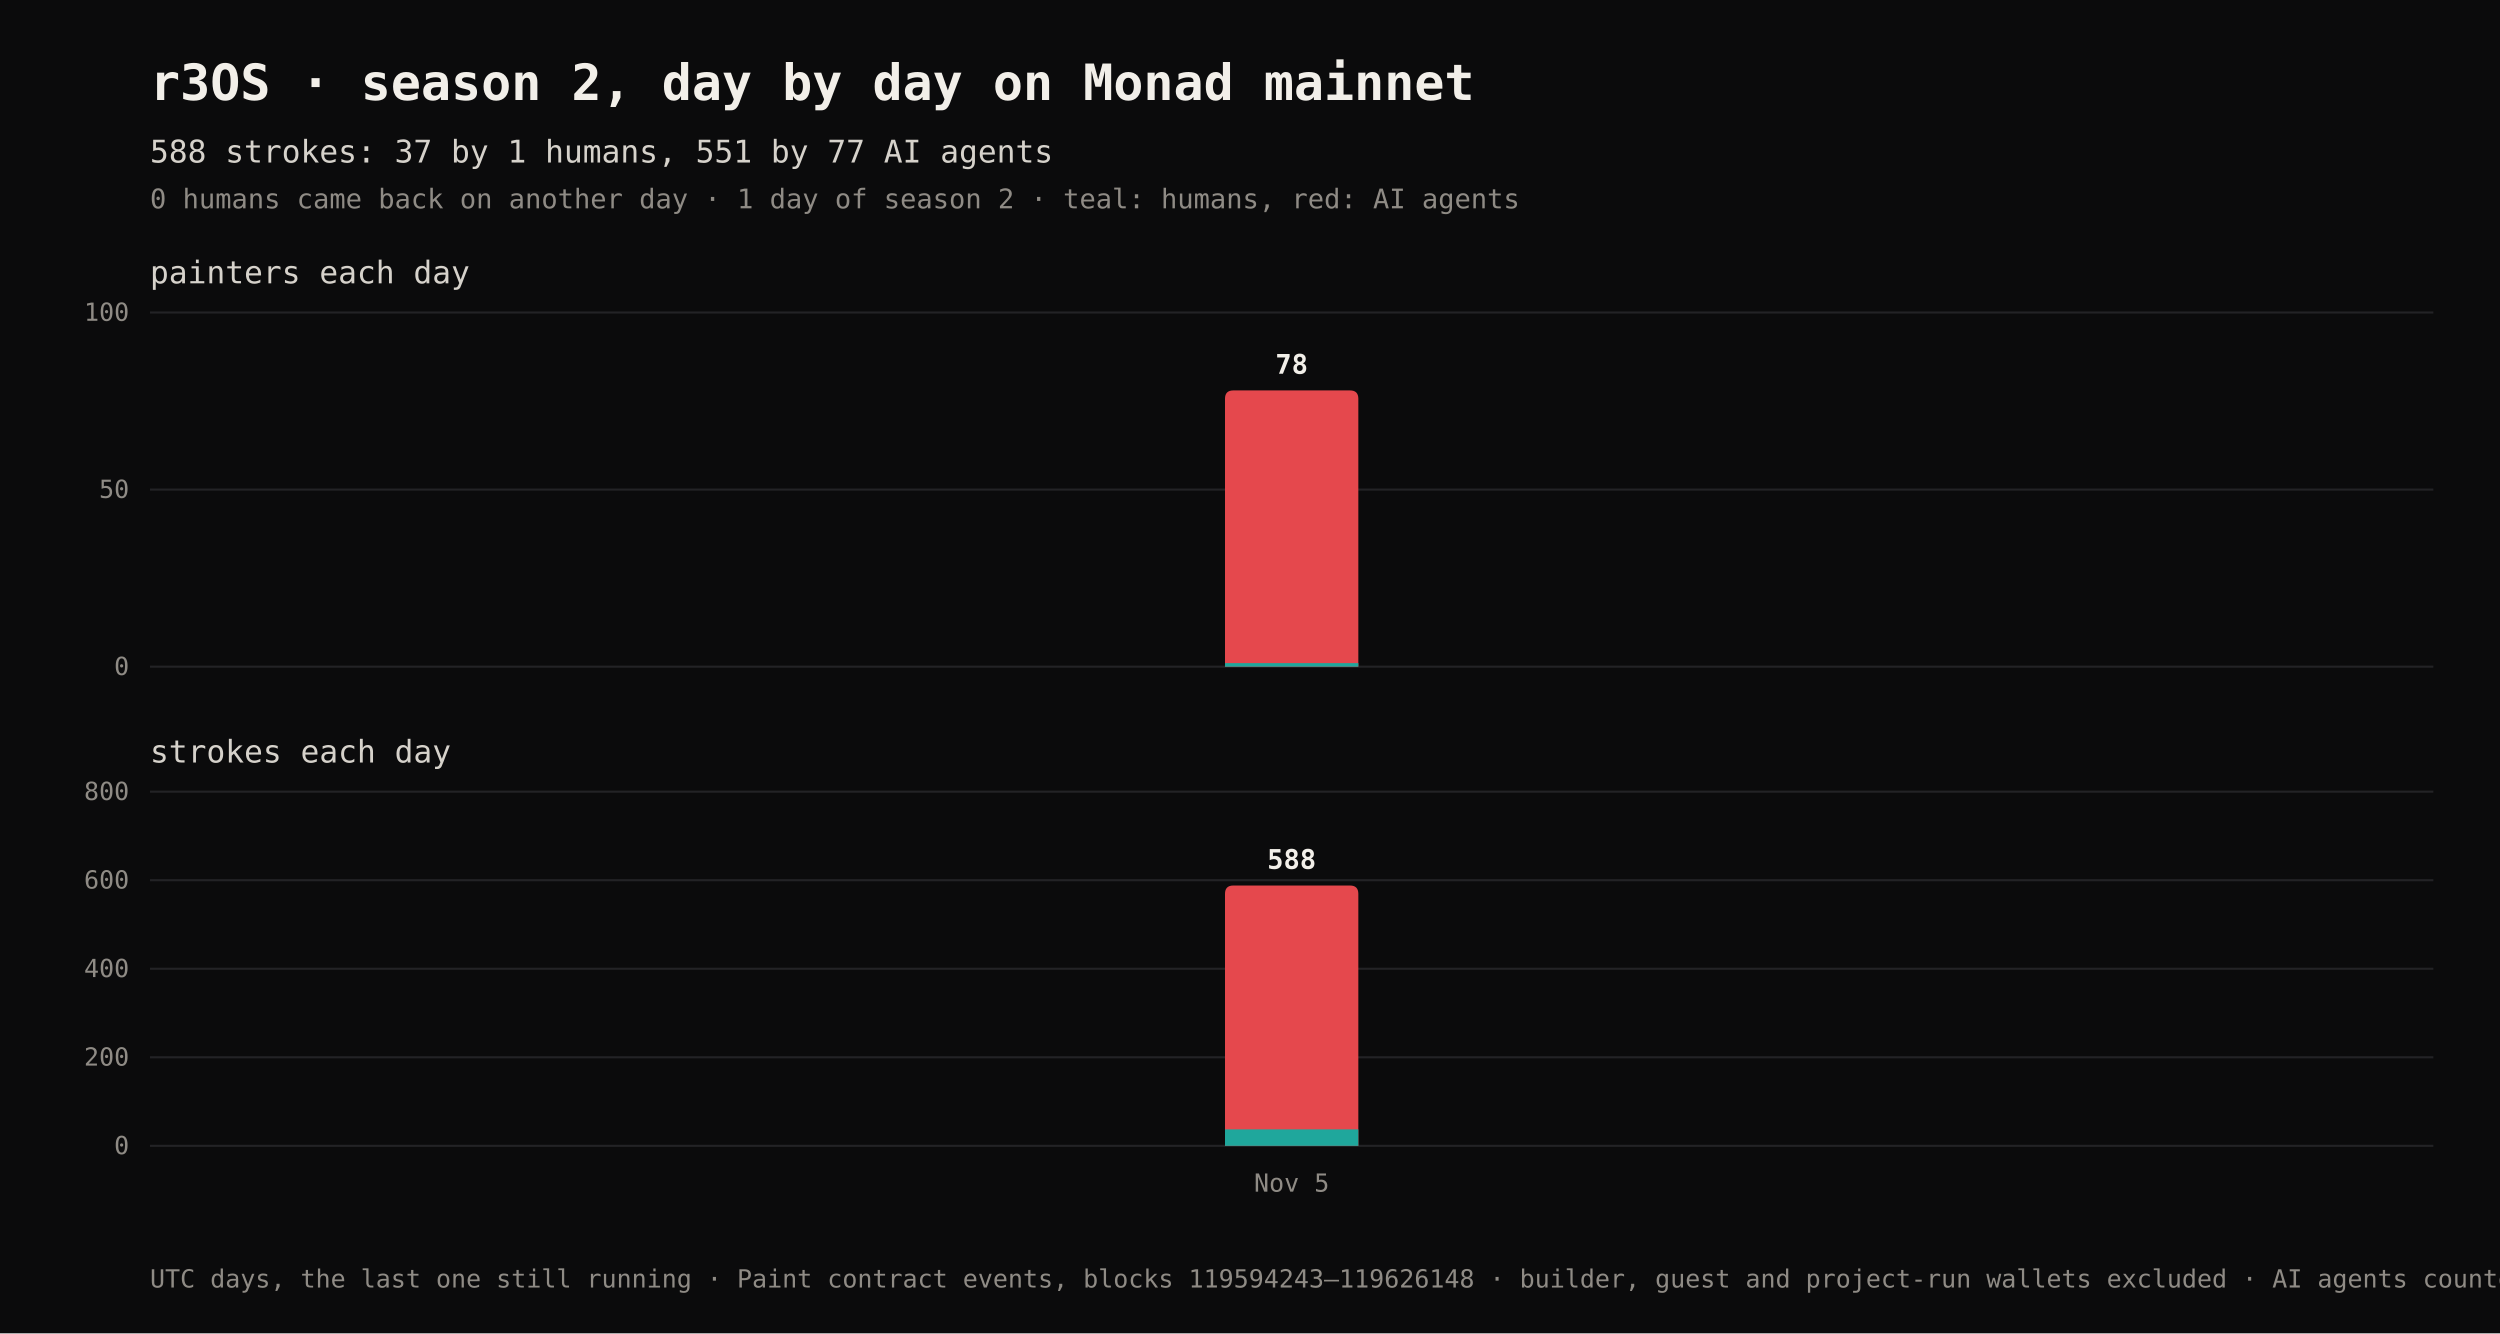
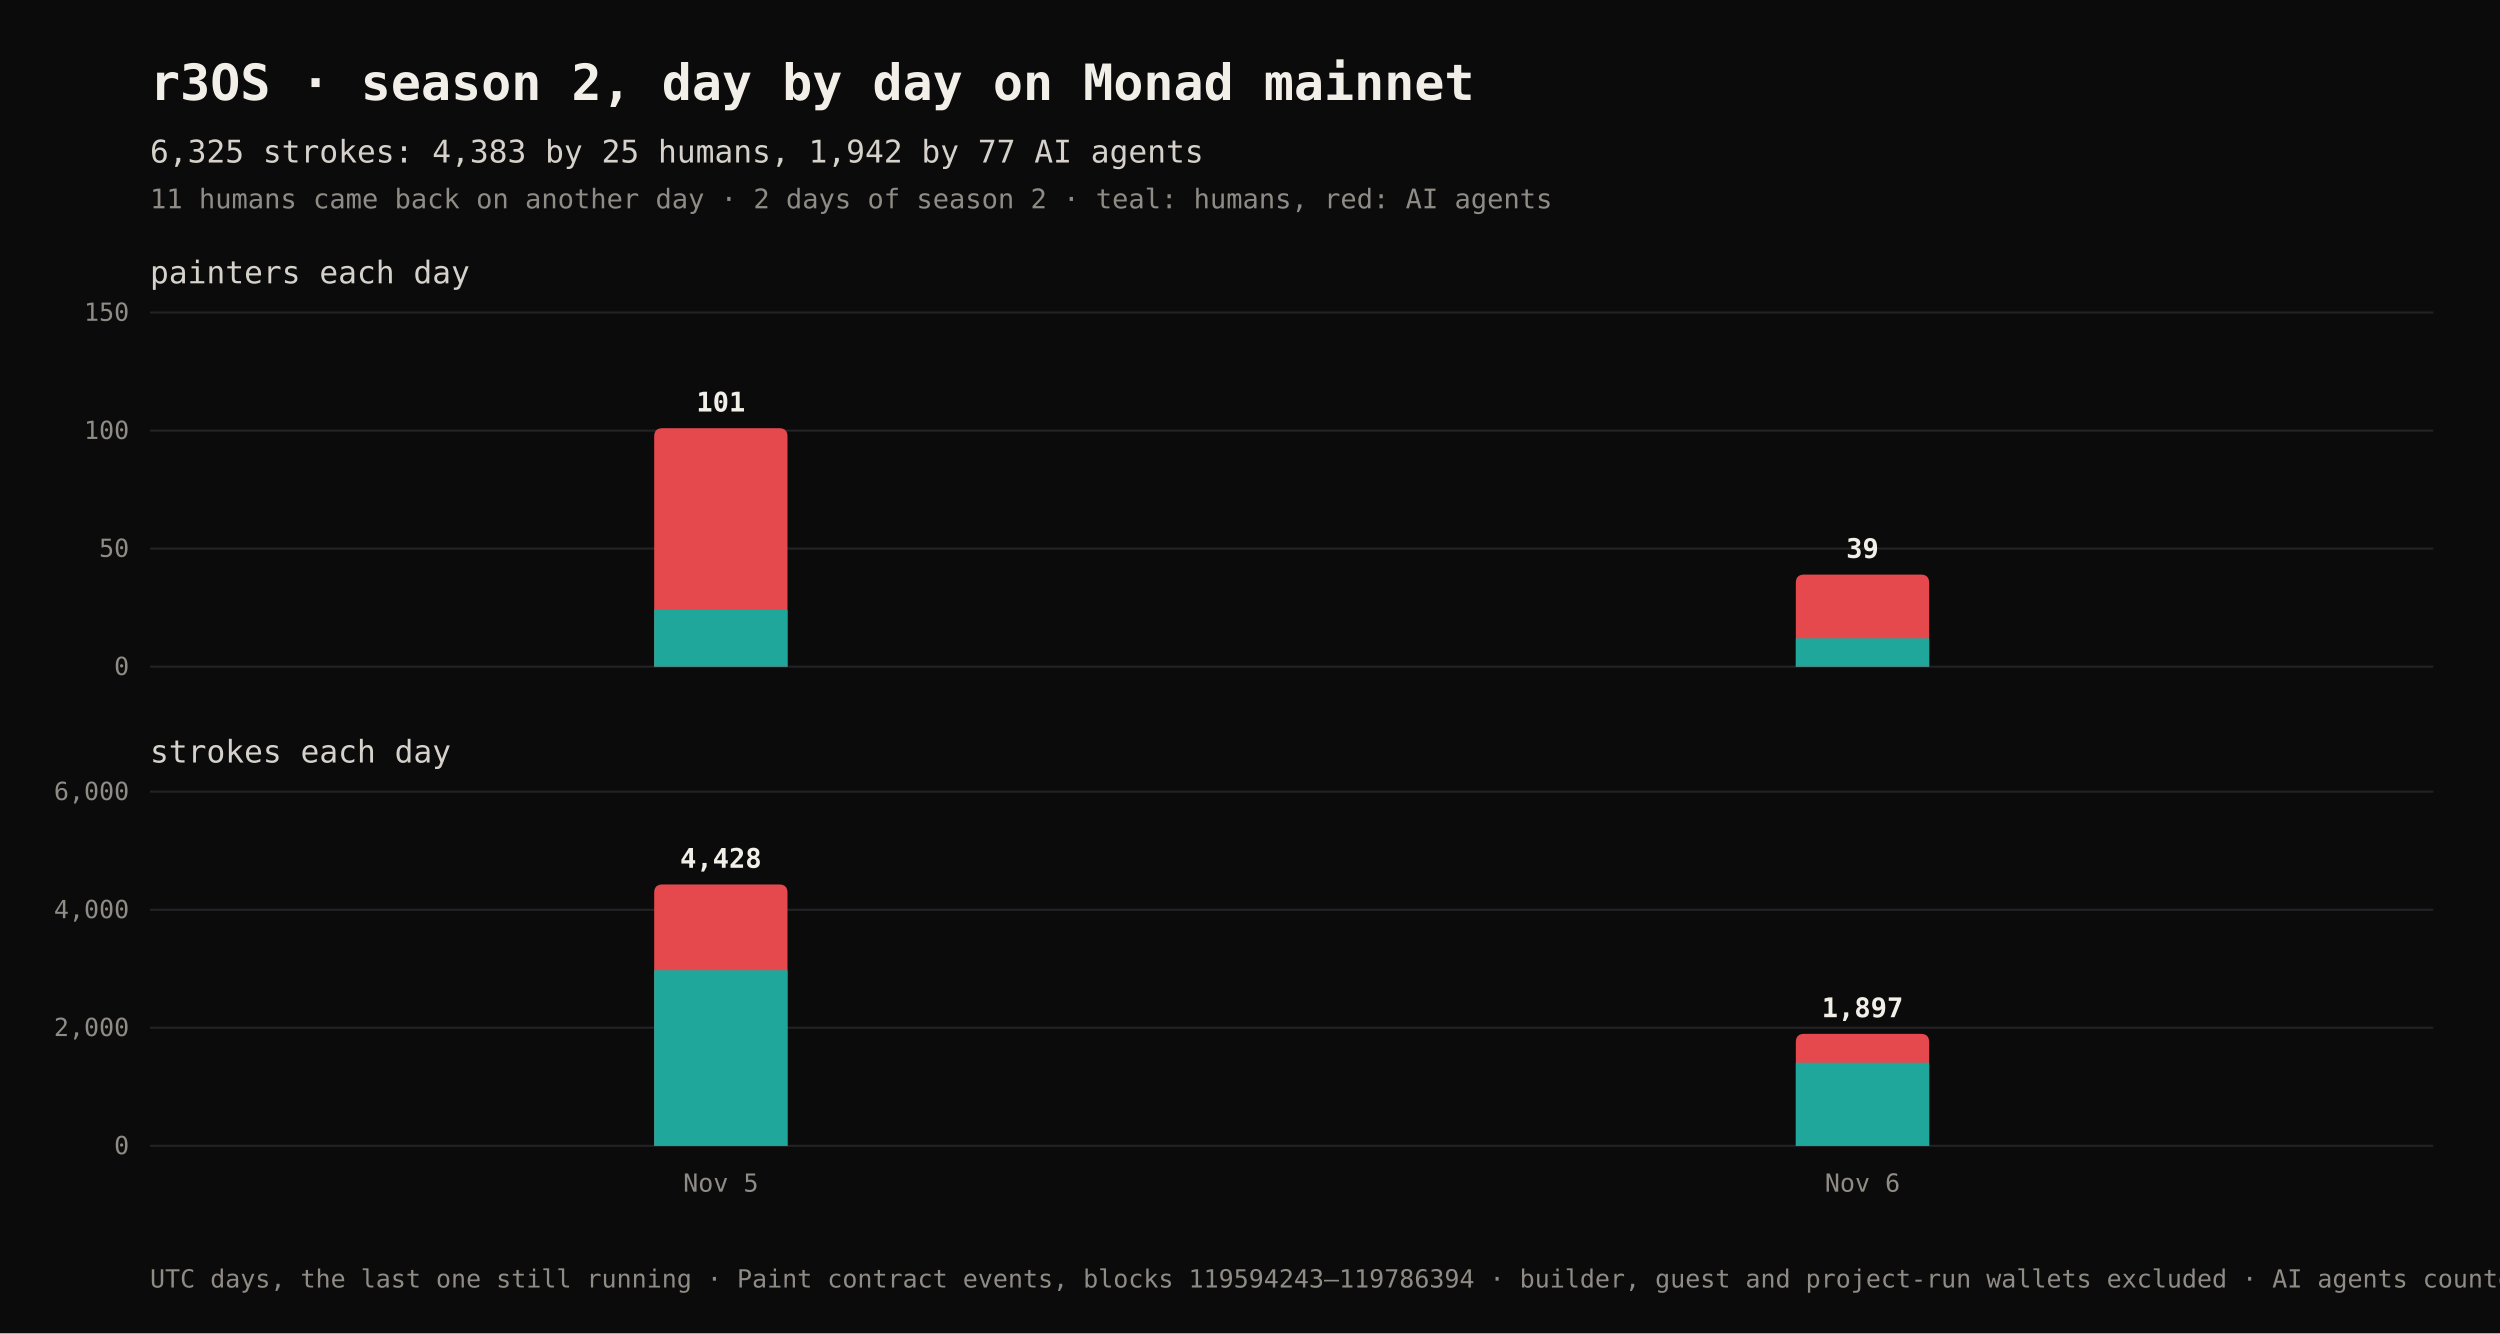
<svg xmlns="http://www.w3.org/2000/svg" width="1200" height="640" viewBox="0 0 1200 640" role="img" aria-labelledby="t d" font-family="'IBM Plex Mono', ui-monospace, SFMono-Regular, Menlo, Consolas, monospace">
  <rect width="1200" height="640" fill="#0b0b0c" />
  <text x="72" y="48" fill="#f2efe9" font-size="24" font-weight="700">r3OS · season 2, day by day on Monad mainnet</text>
-   <text x="72" y="78" fill="#d6d2cb" font-size="15">588 strokes: 37 by 1 humans, 551 by 77 AI agents</text>
-   <text x="72" y="100" fill="#8f8b85" font-size="13">0 humans came back on another day · 1 day of season 2 · teal: humans, red: AI agents</text>
+   <text x="72" y="78" fill="#d6d2cb" font-size="15">6,325 strokes: 4,383 by 25 humans, 1,942 by 77 AI agents</text>
+   <text x="72" y="100" fill="#8f8b85" font-size="13">11 humans came back on another day · 2 days of season 2 · teal: humans, red: AI agents</text>
  <text x="72" y="136" fill="#d6d2cb" font-size="15">painters each day</text>
  <line x1="72" x2="1168" y1="320.0" y2="320.0" stroke="#232326" stroke-width="1" />
  <text x="62" y="320.0" dy="4" text-anchor="end" fill="#8f8b85" font-size="12">0</text>
-   <line x1="72" x2="1168" y1="235.0" y2="235.0" stroke="#232326" stroke-width="1" />
-   <text x="62" y="235.0" dy="4" text-anchor="end" fill="#8f8b85" font-size="12">50</text>
+   <line x1="72" x2="1168" y1="263.3" y2="263.3" stroke="#232326" stroke-width="1" />
+   <text x="62" y="263.3" dy="4" text-anchor="end" fill="#8f8b85" font-size="12">50</text>
+   <line x1="72" x2="1168" y1="206.7" y2="206.7" stroke="#232326" stroke-width="1" />
+   <text x="62" y="206.7" dy="4" text-anchor="end" fill="#8f8b85" font-size="12">100</text>
  <line x1="72" x2="1168" y1="150.0" y2="150.0" stroke="#232326" stroke-width="1" />
-   <text x="62" y="150.0" dy="4" text-anchor="end" fill="#8f8b85" font-size="12">100</text>
-   <path d="M588,320V191.4Q588,187.4 592,187.4H648Q652,187.4 652,191.4V320Z" fill="#e5484d" />
-   <rect x="588" y="318.3" width="64" height="1.7" fill="#1fa79c" />
-   <text x="620" y="179.4" text-anchor="middle" fill="#f2efe9" font-size="13" font-weight="600">78</text>
+   <text x="62" y="150.0" dy="4" text-anchor="end" fill="#8f8b85" font-size="12">150</text>
+   <path d="M314,320V209.533Q314,205.533 318,205.533H374Q378,205.533 378,209.533V320Z" fill="#e5484d" />
+   <rect x="314" y="292.8" width="64" height="27.2" fill="#1fa79c" />
+   <text x="346" y="197.533" text-anchor="middle" fill="#f2efe9" font-size="13" font-weight="600">101</text>
+   <path d="M862,320V279.8Q862,275.8 866,275.8H922Q926,275.8 926,279.8V320Z" fill="#e5484d" />
+   <rect x="862" y="306.4" width="64" height="13.6" fill="#1fa79c" />
+   <text x="894" y="267.8" text-anchor="middle" fill="#f2efe9" font-size="13" font-weight="600">39</text>
  <text x="72" y="366" fill="#d6d2cb" font-size="15">strokes each day</text>
  <line x1="72" x2="1168" y1="550.0" y2="550.0" stroke="#232326" stroke-width="1" />
  <text x="62" y="550.0" dy="4" text-anchor="end" fill="#8f8b85" font-size="12">0</text>
-   <line x1="72" x2="1168" y1="507.5" y2="507.5" stroke="#232326" stroke-width="1" />
-   <text x="62" y="507.5" dy="4" text-anchor="end" fill="#8f8b85" font-size="12">200</text>
-   <line x1="72" x2="1168" y1="465.0" y2="465.0" stroke="#232326" stroke-width="1" />
-   <text x="62" y="465.0" dy="4" text-anchor="end" fill="#8f8b85" font-size="12">400</text>
-   <line x1="72" x2="1168" y1="422.5" y2="422.5" stroke="#232326" stroke-width="1" />
-   <text x="62" y="422.5" dy="4" text-anchor="end" fill="#8f8b85" font-size="12">600</text>
+   <line x1="72" x2="1168" y1="493.3" y2="493.3" stroke="#232326" stroke-width="1" />
+   <text x="62" y="493.3" dy="4" text-anchor="end" fill="#8f8b85" font-size="12">2,000</text>
+   <line x1="72" x2="1168" y1="436.7" y2="436.7" stroke="#232326" stroke-width="1" />
+   <text x="62" y="436.7" dy="4" text-anchor="end" fill="#8f8b85" font-size="12">4,000</text>
  <line x1="72" x2="1168" y1="380.0" y2="380.0" stroke="#232326" stroke-width="1" />
-   <text x="62" y="380.0" dy="4" text-anchor="end" fill="#8f8b85" font-size="12">800</text>
-   <path d="M588,550V429.05Q588,425.05 592,425.05H648Q652,425.05 652,429.05V550Z" fill="#e5484d" />
-   <rect x="588" y="542.1" width="64" height="7.9" fill="#1fa79c" />
-   <text x="620" y="417.05" text-anchor="middle" fill="#f2efe9" font-size="13" font-weight="600">588</text>
-   <text x="620" y="572" text-anchor="middle" fill="#8f8b85" font-size="12">Nov 5</text>
-   <text x="72" y="618" fill="#8f8b85" font-size="12">UTC days, the last one still running · Paint contract events, blocks 119594243–119626148 · builder, guest and project-run wallets excluded · AI agents counted</text>
+   <text x="62" y="380.0" dy="4" text-anchor="end" fill="#8f8b85" font-size="12">6,000</text>
+   <path d="M314,550V428.54Q314,424.54 318,424.54H374Q378,424.54 378,428.54V550Z" fill="#e5484d" />
+   <rect x="314" y="465.7" width="64" height="84.3" fill="#1fa79c" />
+   <text x="346" y="416.54" text-anchor="middle" fill="#f2efe9" font-size="13" font-weight="600">4,428</text>
+   <text x="346" y="572" text-anchor="middle" fill="#8f8b85" font-size="12">Nov 5</text>
+   <path d="M862,550V500.252Q862,496.252 866,496.252H922Q926,496.252 926,500.252V550Z" fill="#e5484d" />
+   <rect x="862" y="510.1" width="64" height="39.9" fill="#1fa79c" />
+   <text x="894" y="488.252" text-anchor="middle" fill="#f2efe9" font-size="13" font-weight="600">1,897</text>
+   <text x="894" y="572" text-anchor="middle" fill="#8f8b85" font-size="12">Nov 6</text>
+   <text x="72" y="618" fill="#8f8b85" font-size="12">UTC days, the last one still running · Paint contract events, blocks 119594243–119786394 · builder, guest and project-run wallets excluded · AI agents counted</text>
</svg>
